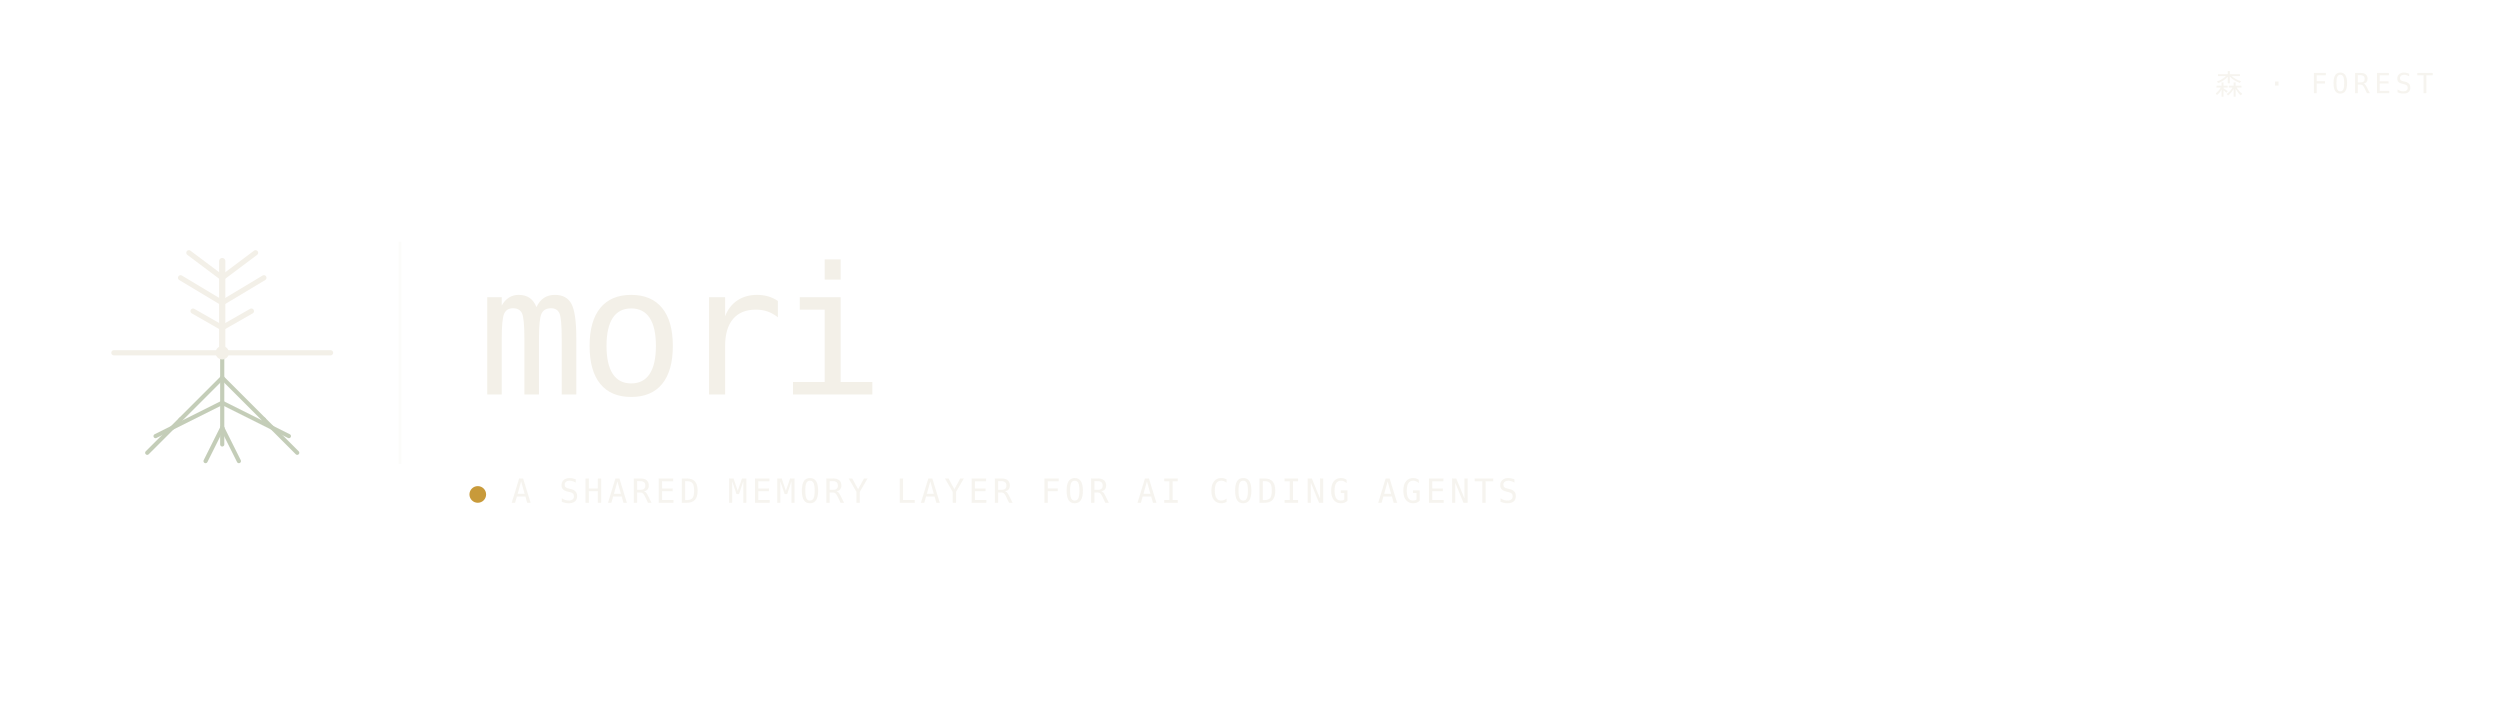
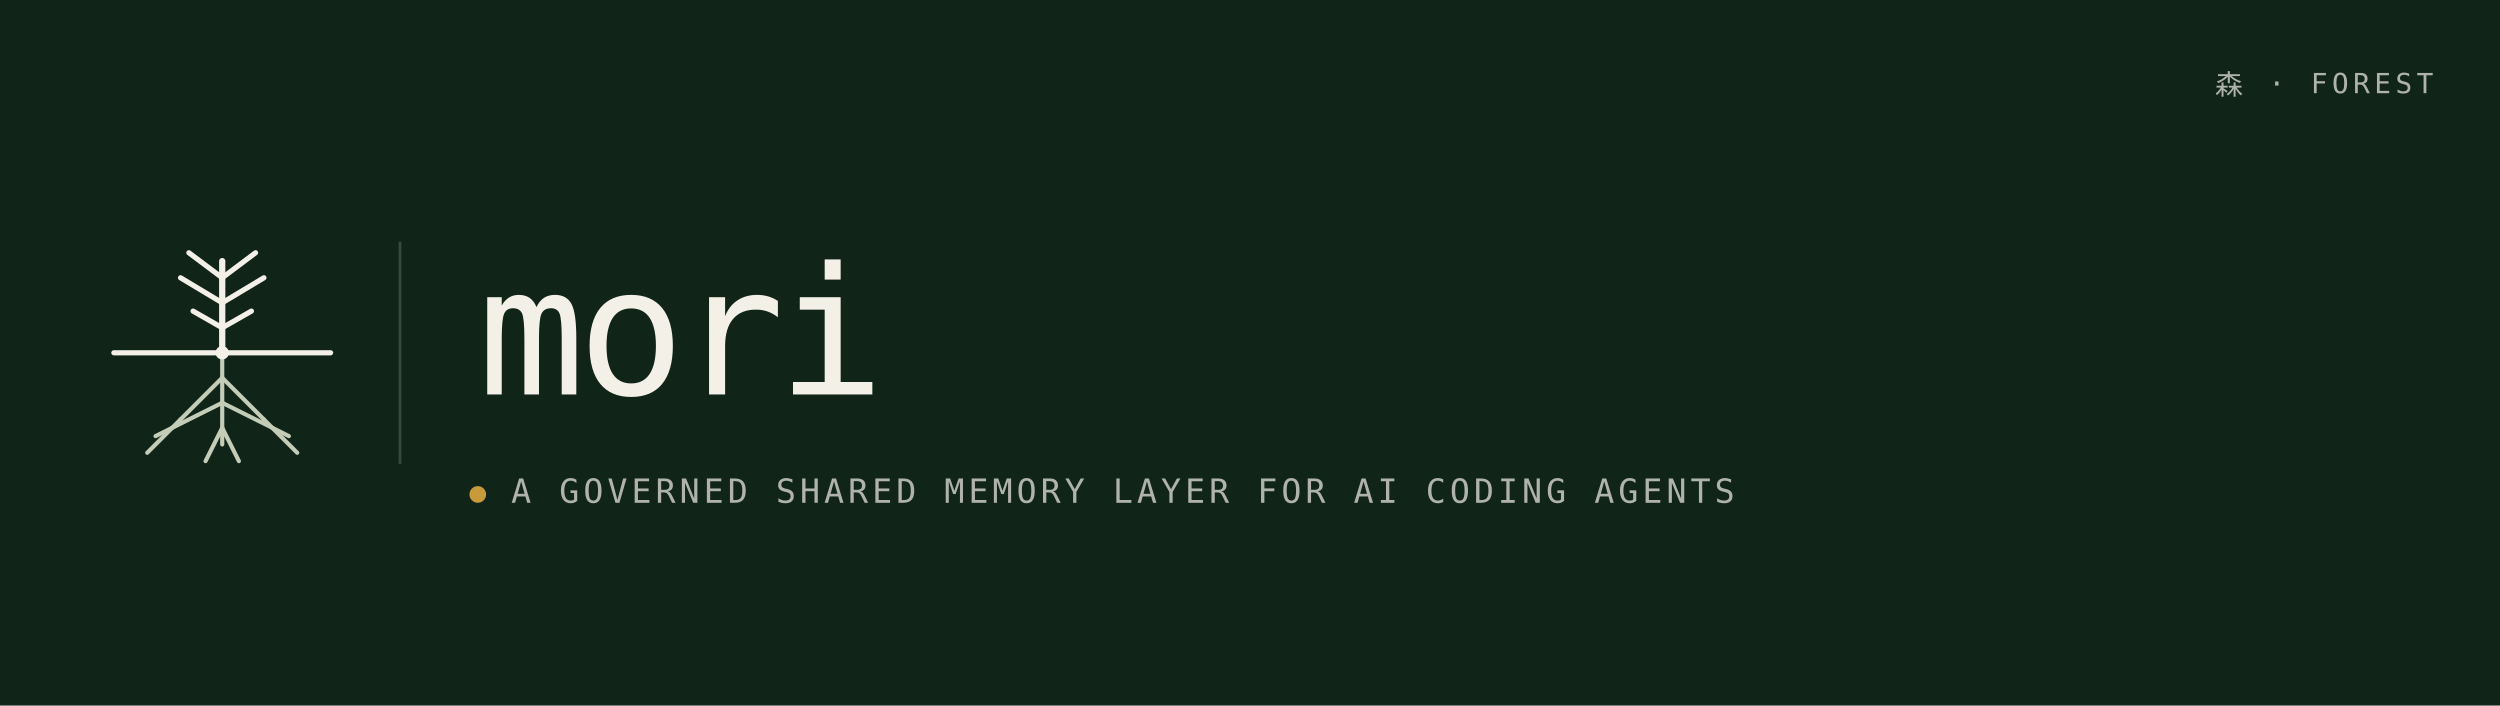
<svg xmlns="http://www.w3.org/2000/svg" width="900" height="254" viewBox="0 0 900 254" font-family="'JetBrains Mono', ui-monospace, 'SF Mono', Menlo, monospace">
-   <rect width="900" height="254" fill="none" />
+   <rect width="900" height="254" fill="#112418" />
  <g transform="translate(32 79) scale(1.5)">
    <line x1="6" y1="32" x2="58" y2="32" stroke="#f3f0e8" stroke-width="1.25" stroke-linecap="round" />
    <line x1="32" y1="32" x2="32" y2="10" stroke="#f3f0e8" stroke-width="1.5" stroke-linecap="round" />
    <line x1="32" y1="14" x2="24" y2="8" stroke="#f3f0e8" stroke-width="1.25" stroke-linecap="round" />
    <line x1="32" y1="14" x2="40" y2="8" stroke="#f3f0e8" stroke-width="1.25" stroke-linecap="round" />
    <line x1="32" y1="20" x2="22" y2="14" stroke="#f3f0e8" stroke-width="1.25" stroke-linecap="round" />
    <line x1="32" y1="20" x2="42" y2="14" stroke="#f3f0e8" stroke-width="1.25" stroke-linecap="round" />
    <line x1="32" y1="26" x2="25" y2="22" stroke="#f3f0e8" stroke-width="1.25" stroke-linecap="round" />
    <line x1="32" y1="26" x2="39" y2="22" stroke="#f3f0e8" stroke-width="1.25" stroke-linecap="round" />
    <line x1="32" y1="32" x2="32" y2="54" stroke="#c4cdb8" stroke-width="1" stroke-linecap="round" />
    <line x1="32" y1="38" x2="22" y2="48" stroke="#c4cdb8" stroke-width="1" stroke-linecap="round" />
    <line x1="32" y1="38" x2="42" y2="48" stroke="#c4cdb8" stroke-width="1" stroke-linecap="round" />
    <line x1="32" y1="44" x2="16" y2="52" stroke="#c4cdb8" stroke-width="1" stroke-linecap="round" />
    <line x1="32" y1="44" x2="48" y2="52" stroke="#c4cdb8" stroke-width="1" stroke-linecap="round" />
    <line x1="22" y1="48" x2="14" y2="56" stroke="#c4cdb8" stroke-width="1" stroke-linecap="round" />
    <line x1="42" y1="48" x2="50" y2="56" stroke="#c4cdb8" stroke-width="1" stroke-linecap="round" />
    <line x1="32" y1="50" x2="28" y2="58" stroke="#c4cdb8" stroke-width="1" stroke-linecap="round" />
    <line x1="32" y1="50" x2="36" y2="58" stroke="#c4cdb8" stroke-width="1" stroke-linecap="round" />
    <circle cx="32" cy="32" r="1.6" fill="#f3f0e8" />
  </g>
  <line x1="144" y1="87" x2="144" y2="167" stroke="rgba(243,240,232,0.18)" stroke-width="1" />
  <text x="172" y="142" font-size="64" font-weight="500" letter-spacing="-0.04em" fill="#f3f0e8">mori</text>
  <g transform="translate(172, 178)">
    <circle cx="0" cy="0" r="3" fill="#c89a3a" />
-     <text x="12" y="3" font-size="12" letter-spacing="0.12em" fill="rgba(243,240,232,0.7)">A SHARED MEMORY LAYER FOR AI CODING AGENTS</text>
+     <text x="12" y="3" font-size="12" letter-spacing="0.12em" fill="rgba(243,240,232,0.7)">A GOVERNED SHARED MEMORY LAYER FOR AI CODING AGENTS</text>
  </g>
  <text x="876" y="34" text-anchor="end" font-size="10" letter-spacing="0.16em" fill="rgba(243,240,232,0.7)">森 · FOREST</text>
</svg>
